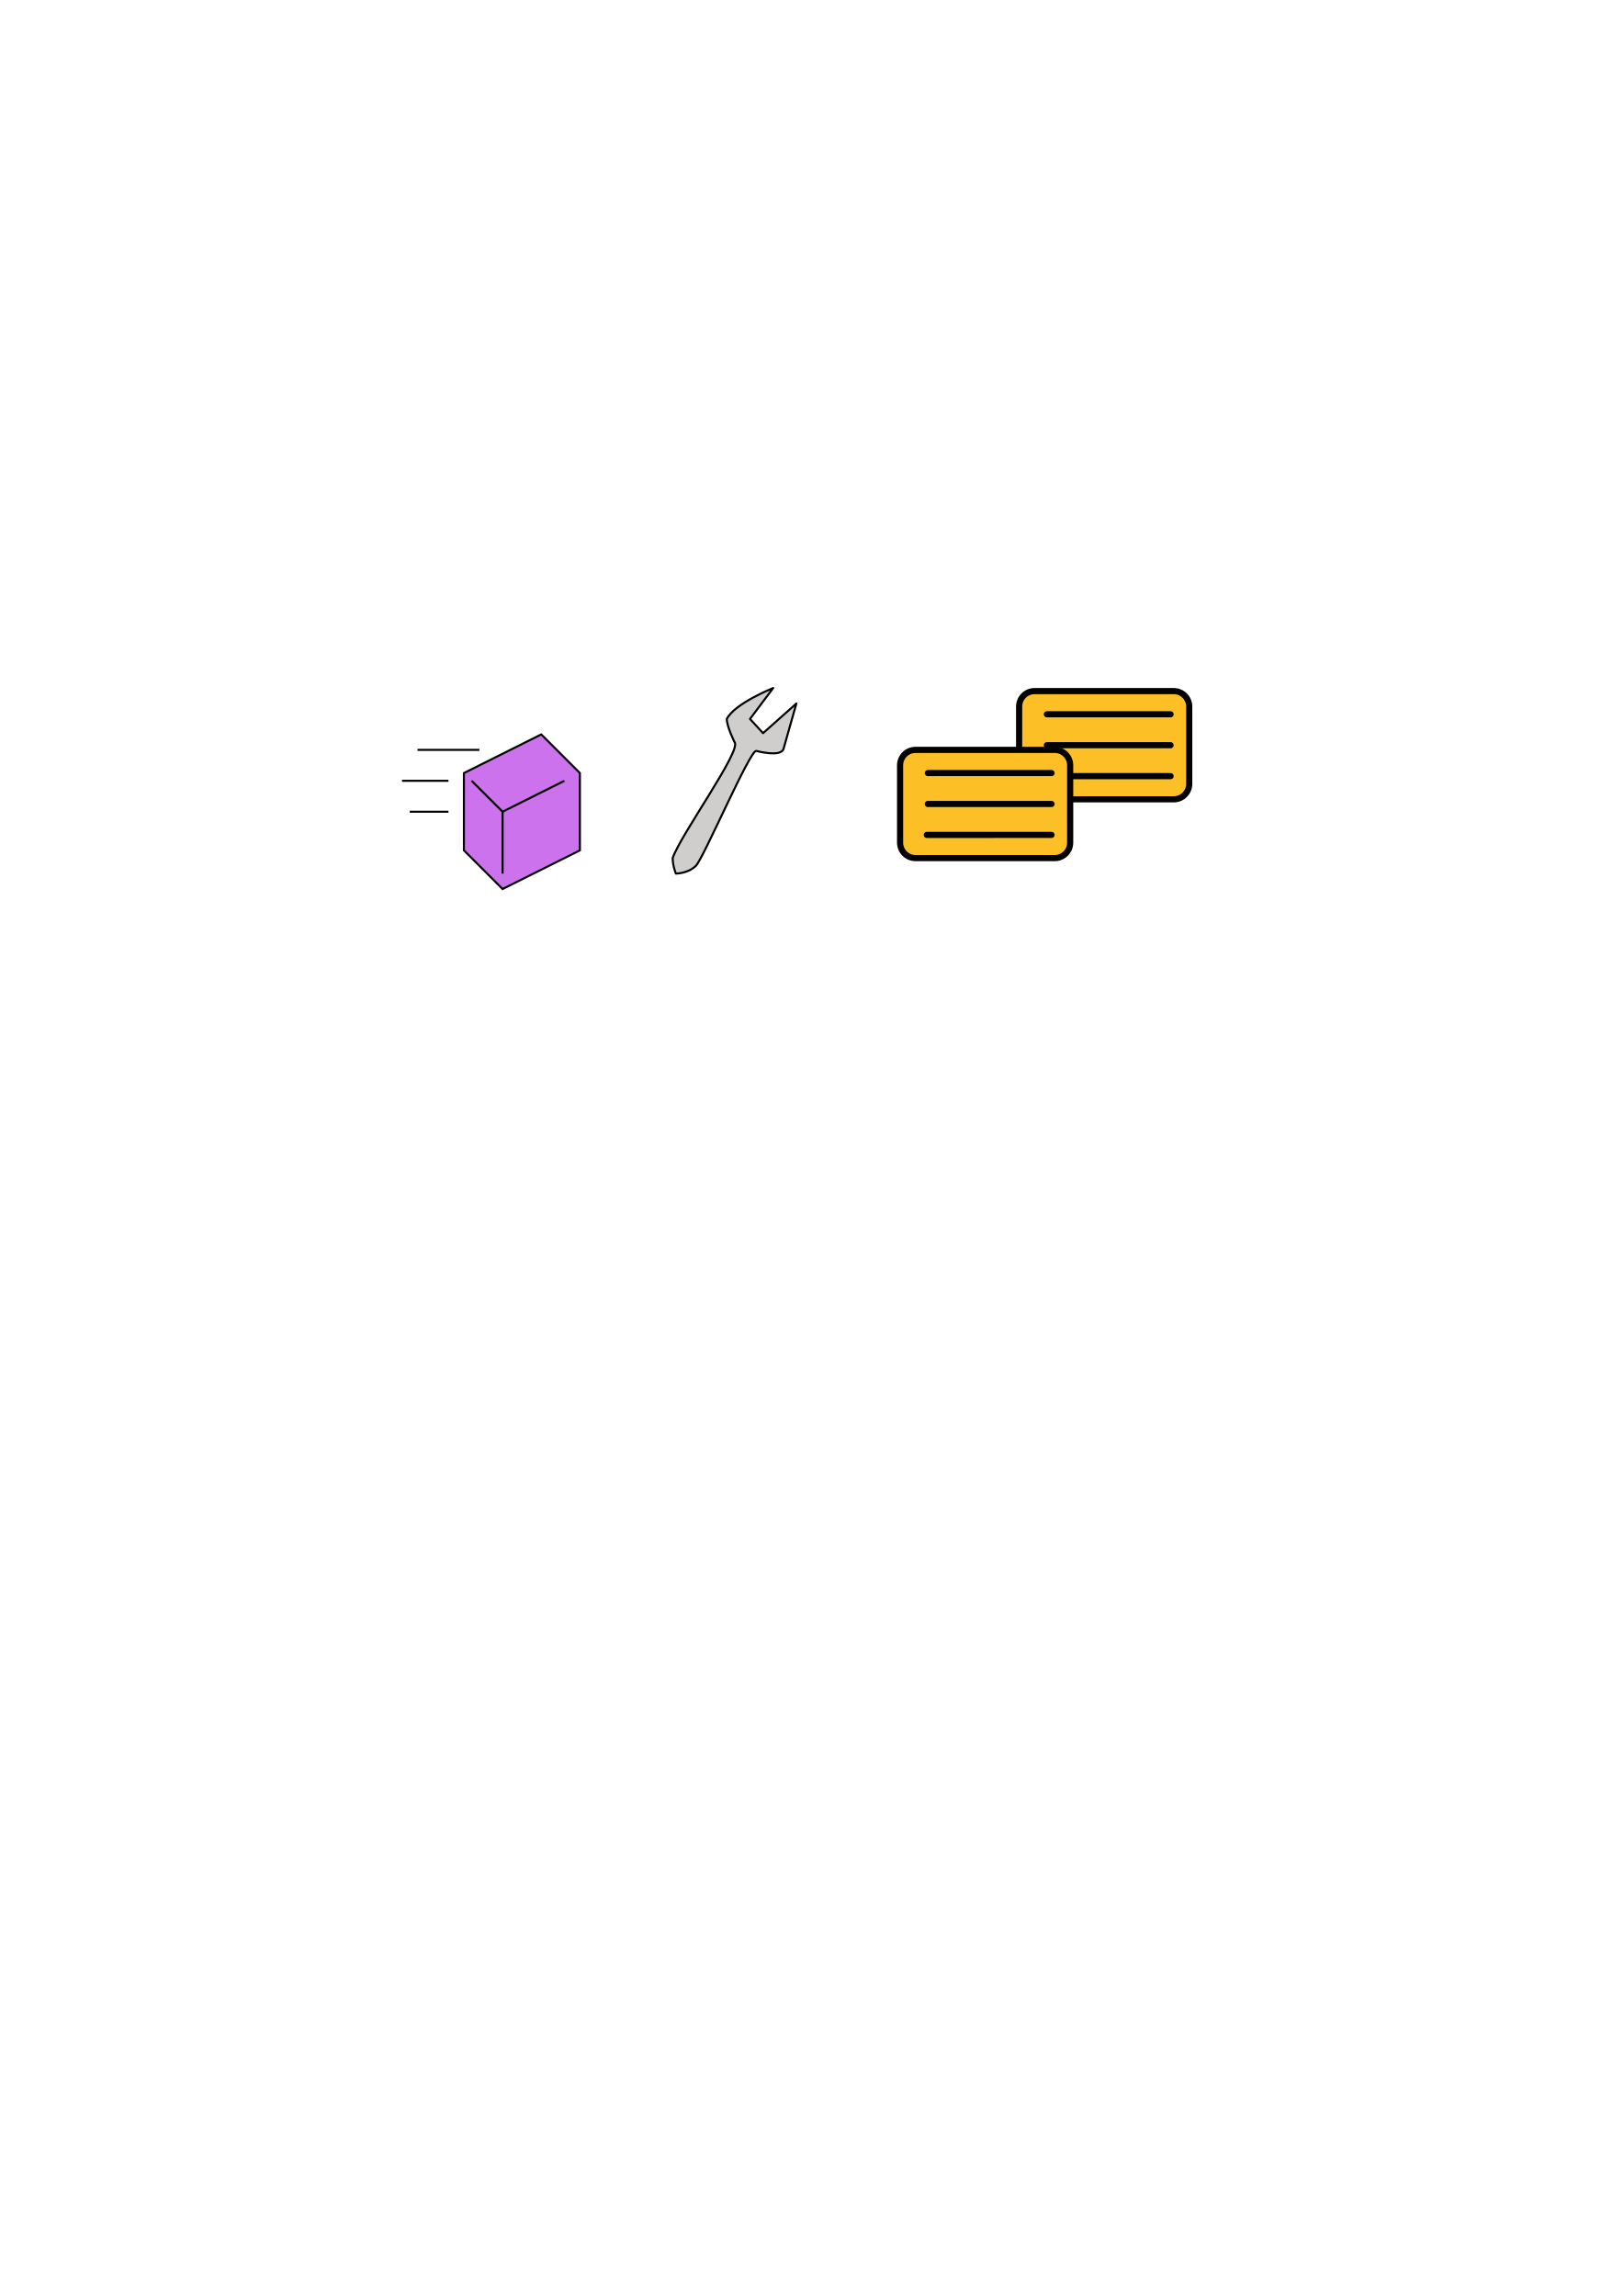
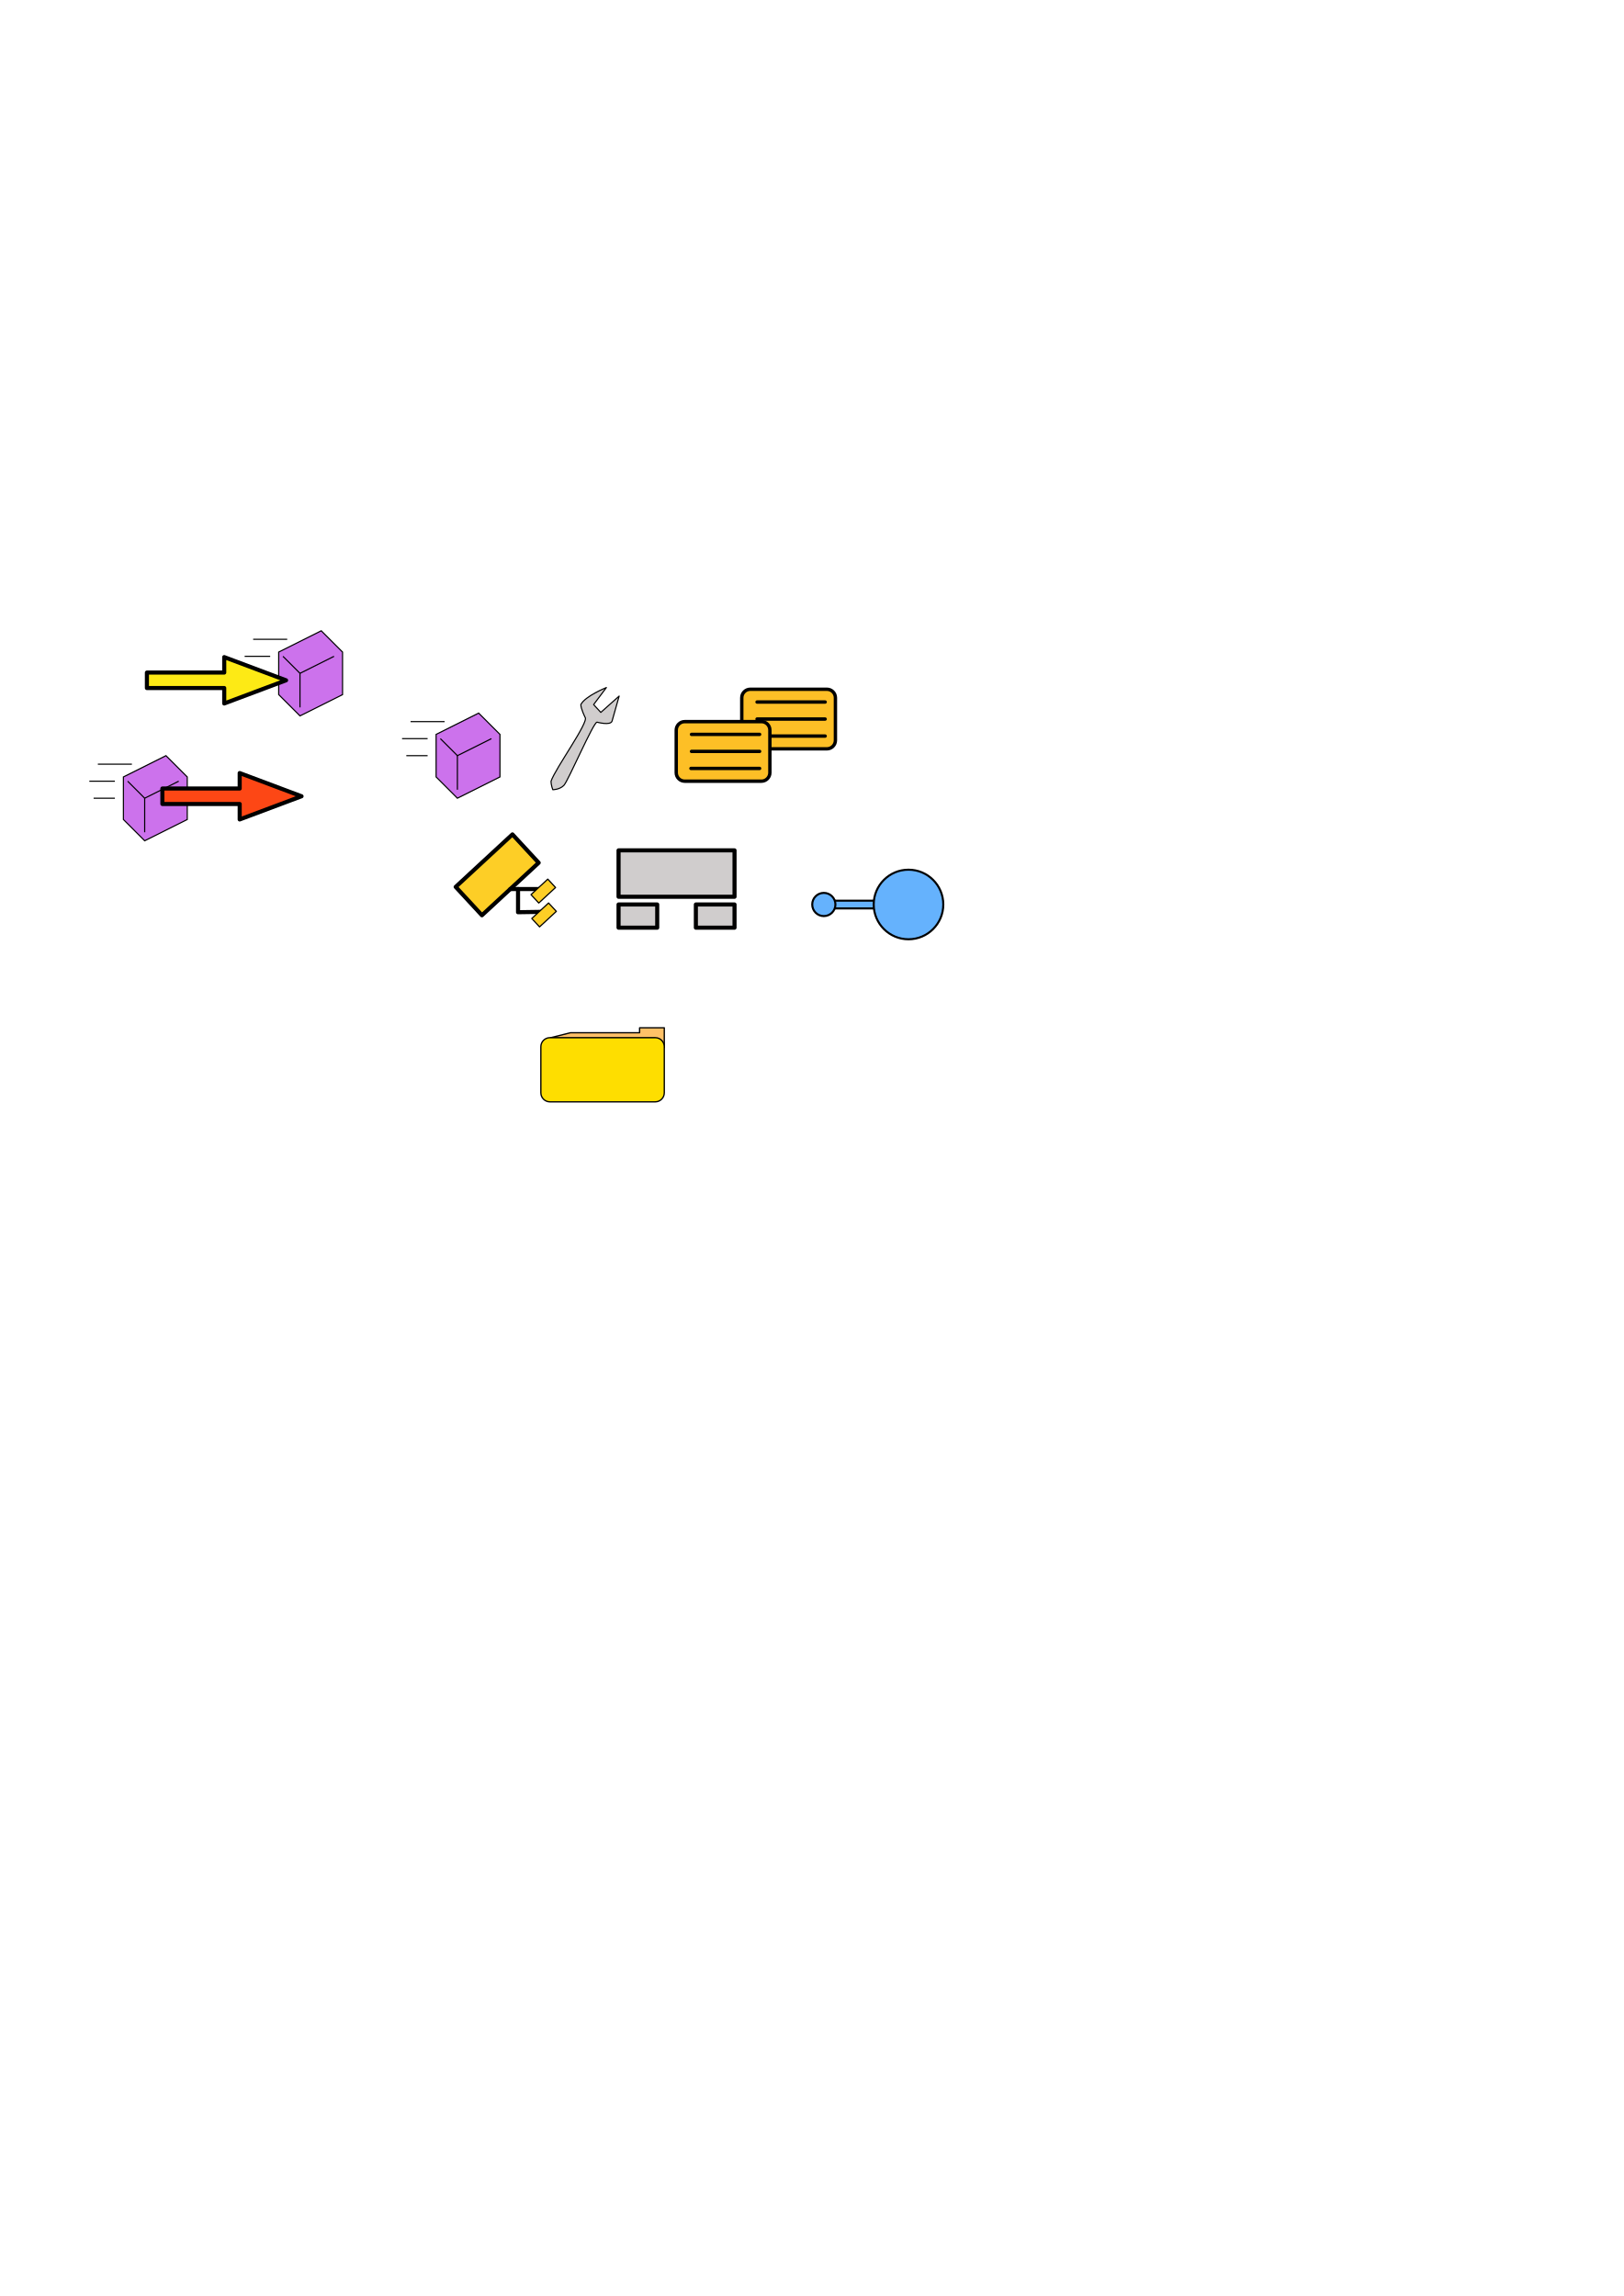
<svg xmlns="http://www.w3.org/2000/svg" width="210mm" height="297mm" viewBox="0 0 210 297" version="1.1" id="svg1">
  <defs id="defs1" />
  <g id="layer1">
-     <rect style="fill:#fdbf26;fill-opacity:1;stroke:#000000;stroke-width:0.794;stroke-linecap:round;stroke-linejoin:round;stroke-dasharray:none;stroke-opacity:1" id="rect8-8" width="22" height="14" x="131.808" y="89.397" ry="2" />
-     <path style="fill:#d0cdcd;fill-opacity:1;stroke:#000000;stroke-width:0.794;stroke-linecap:round;stroke-linejoin:round;stroke-dasharray:none;stroke-opacity:1" d="m 135.397,92.397 h 16" id="path8-2" />
-     <path style="fill:#d0cdcd;fill-opacity:1;stroke:#000000;stroke-width:0.794;stroke-linecap:round;stroke-linejoin:round;stroke-dasharray:none;stroke-opacity:1" d="m 135.397,96.397 h 16" id="path9-4" />
-     <path style="fill:#d0cdcd;fill-opacity:1;stroke:#000000;stroke-width:0.794;stroke-linecap:round;stroke-linejoin:round;stroke-dasharray:none;stroke-opacity:1" d="m 135.265,100.398 16.132,-0.001" id="path10-5" />
-     <path style="fill:#ba40e5;stroke:#000000;stroke-width:0.265;stroke-opacity:1;fill-opacity:0.736" d="M 60,100 V 110 l 5,5 10,-5 -2e-6,-10 -5,-5 z" id="path1" />
-     <path style="fill:none;stroke:#000000;stroke-width:0.265;stroke-opacity:1" d="m 61,101 4,4 8,-4" id="path2" />
-     <path style="fill:none;stroke:#000000;stroke-width:0.265;stroke-opacity:1" d="m 65,105 0,8" id="path3" />
-     <path style="fill:#ba40e5;fill-opacity:0.736;stroke:#000000;stroke-width:0.265;stroke-opacity:1" d="m 54,97 h 8" id="path4" />
-     <path style="fill:#ba40e5;fill-opacity:0.736;stroke:#000000;stroke-width:0.265;stroke-opacity:1" d="M 52,101 H 58" id="path5" />
-     <path style="fill:#ba40e5;fill-opacity:0.736;stroke:#000000;stroke-width:0.265;stroke-opacity:1" d="m 53,105 h 5" id="path6" />
-     <path style="fill:#d0cdcd;fill-opacity:1;stroke:#000000;stroke-width:0.265;stroke-linecap:round;stroke-linejoin:round;stroke-opacity:1" d="m 95,96 c 1,1 -7,12 -8,15 0,1 0.414,2 0.414,2 0,0 1.586,0 2.586,-1 1,-1 7,-15 7.806,-14.868 0,0 3.194,0.868 3.532,-0.265 L 103,91 l -4.311,3.839 -1.689,-1.839 3,-4 c 0,0 -5,2 -6,4 10e-7,1 1,3 1,3 z" id="path7" />
-     <rect style="fill:#fdbf26;fill-opacity:1;stroke:#000000;stroke-width:0.794;stroke-linecap:round;stroke-linejoin:round;stroke-dasharray:none;stroke-opacity:1" id="rect8" width="22" height="14" x="116.411" y="97" ry="2" />
-     <path style="fill:#d0cdcd;fill-opacity:1;stroke:#000000;stroke-width:0.794;stroke-linecap:round;stroke-linejoin:round;stroke-dasharray:none;stroke-opacity:1" d="m 120,100 h 16" id="path8" />
-     <path style="fill:#d0cdcd;fill-opacity:1;stroke:#000000;stroke-width:0.794;stroke-linecap:round;stroke-linejoin:round;stroke-dasharray:none;stroke-opacity:1" d="m 120,104 h 16" id="path9" />
-     <path style="fill:#d0cdcd;fill-opacity:1;stroke:#000000;stroke-width:0.794;stroke-linecap:round;stroke-linejoin:round;stroke-dasharray:none;stroke-opacity:1" d="M 119.868,108.001 136,108" id="path10" />
+     <rect style="fill:#65b2fd;fill-opacity:1;stroke:#000000;stroke-width:0.265;stroke-linecap:round;stroke-linejoin:round;stroke-dasharray:none;stroke-opacity:1" id="rect17" width="6" height="1" x="107.609" y="116.508" />
+     <rect style="fill:#fdbf26;fill-opacity:1;stroke:#000000;stroke-width:0.437;stroke-linecap:round;stroke-linejoin:round;stroke-dasharray:none;stroke-opacity:1" id="rect8-8" width="12.112" height="7.707" x="95.936" y="89.159" ry="1.101" />
+     <path style="fill:#d0cdcd;fill-opacity:1;stroke:#000000;stroke-width:0.437;stroke-linecap:round;stroke-linejoin:round;stroke-dasharray:none;stroke-opacity:1" d="m 97.912,90.811 h 8.808" id="path8-2" />
+     <path style="fill:#d0cdcd;fill-opacity:1;stroke:#000000;stroke-width:0.437;stroke-linecap:round;stroke-linejoin:round;stroke-dasharray:none;stroke-opacity:1" d="m 97.912,93.013 h 8.808" id="path9-4" />
+     <path style="fill:#d0cdcd;fill-opacity:1;stroke:#000000;stroke-width:0.437;stroke-linecap:round;stroke-linejoin:round;stroke-dasharray:none;stroke-opacity:1" d="m 97.839,95.215 8.881,-5.5e-4" id="path10-5" />
+     <path style="fill:#ba40e5;fill-opacity:0.736;stroke:#000000;stroke-width:0.146;stroke-opacity:1" d="m 56.404,94.996 v 5.505 l 2.753,2.753 5.505,-2.753 -10e-7,-5.505 -2.753,-2.753 z" id="path1" />
+     <path style="fill:none;stroke:#000000;stroke-width:0.146;stroke-opacity:1" d="m 56.955,95.547 2.202,2.202 4.404,-2.202" id="path2" />
+     <path style="fill:none;stroke:#000000;stroke-width:0.146;stroke-opacity:1" d="m 59.157,97.749 v 4.404" id="path3" />
+     <path style="fill:#ba40e5;fill-opacity:0.736;stroke:#000000;stroke-width:0.146;stroke-opacity:1" d="m 53.101,93.345 h 4.404" id="path4" />
+     <path style="fill:#ba40e5;fill-opacity:0.736;stroke:#000000;stroke-width:0.146;stroke-opacity:1" d="m 52,95.547 h 3.303" id="path5" />
+     <path style="fill:#ba40e5;fill-opacity:0.736;stroke:#000000;stroke-width:0.146;stroke-opacity:1" d="m 52.551,97.749 h 2.753" id="path6" />
+     <path style="fill:#ba40e5;fill-opacity:0.736;stroke:#000000;stroke-width:0.146;stroke-opacity:1" d="m 36.045,84.348 v 5.505 l 2.753,2.753 5.505,-2.753 -1e-6,-5.505 -2.753,-2.753 z" id="path1-1" />
+     <path style="fill:none;stroke:#000000;stroke-width:0.146;stroke-opacity:1" d="m 36.596,84.899 2.202,2.202 4.404,-2.202" id="path2-4" />
+     <path style="fill:none;stroke:#000000;stroke-width:0.146;stroke-opacity:1" d="m 38.798,87.101 v 4.404" id="path3-2" />
+     <path style="fill:#ba40e5;fill-opacity:0.736;stroke:#000000;stroke-width:0.146;stroke-opacity:1" d="m 32.742,82.697 h 4.404" id="path4-3" />
+     <path style="fill:#ba40e5;fill-opacity:0.736;stroke:#000000;stroke-width:0.146;stroke-opacity:1" d="m 31.641,84.899 h 3.303" id="path5-2" />
+     <path style="fill:#ba40e5;fill-opacity:0.736;stroke:#000000;stroke-width:0.146;stroke-opacity:1" d="m 32.192,87.101 h 2.753" id="path6-2" />
+     <path style="fill:#ba40e5;fill-opacity:0.736;stroke:#000000;stroke-width:0.146;stroke-opacity:1" d="m 15.96,100.502 v 5.505 l 2.753,2.753 5.505,-2.753 -1e-6,-5.505 -2.753,-2.753 z" id="path1-1-7" />
+     <path style="fill:none;stroke:#000000;stroke-width:0.146;stroke-opacity:1" d="m 16.51,101.052 2.202,2.202 4.404,-2.202" id="path2-4-6" />
+     <path style="fill:none;stroke:#000000;stroke-width:0.146;stroke-opacity:1" d="m 18.712,103.254 v 4.404" id="path3-2-1" />
+     <path style="fill:#ba40e5;fill-opacity:0.736;stroke:#000000;stroke-width:0.146;stroke-opacity:1" d="m 12.656,98.85 h 4.404" id="path4-3-8" />
+     <path style="fill:#ba40e5;fill-opacity:0.736;stroke:#000000;stroke-width:0.146;stroke-opacity:1" d="m 11.555,101.052 h 3.303" id="path5-2-9" />
+     <path style="fill:#ba40e5;fill-opacity:0.736;stroke:#000000;stroke-width:0.146;stroke-opacity:1" d="m 12.106,103.254 h 2.753" id="path6-2-2" />
+     <path style="fill:#d0cdcd;fill-opacity:1;stroke:#000000;stroke-width:0.146;stroke-linecap:round;stroke-linejoin:round;stroke-opacity:1" d="m 75.673,92.794 c 0.551,0.551 -3.854,6.606 -4.404,8.258 0,0.551 0.228,1.101 0.228,1.101 0,0 0.873,0 1.424,-0.551 0.551,-0.551 3.854,-8.258 4.297,-8.185 0,0 1.759,0.478 1.944,-0.146 l 0.915,-3.23 -2.373,2.113 -0.93,-1.012 1.652,-2.202 c 0,0 -2.753,1.101 -3.303,2.202 10e-7,0.551 0.551,1.652 0.551,1.652 z" id="path7" />
+     <rect style="fill:#fdbf26;fill-opacity:1;stroke:#000000;stroke-width:0.437;stroke-linecap:round;stroke-linejoin:round;stroke-dasharray:none;stroke-opacity:1" id="rect8" width="12.112" height="7.707" x="87.46" y="93.345" ry="1.101" />
+     <path style="fill:#d0cdcd;fill-opacity:1;stroke:#000000;stroke-width:0.437;stroke-linecap:round;stroke-linejoin:round;stroke-dasharray:none;stroke-opacity:1" d="m 89.436,94.996 h 8.808" id="path8" />
+     <path style="fill:#d0cdcd;fill-opacity:1;stroke:#000000;stroke-width:0.437;stroke-linecap:round;stroke-linejoin:round;stroke-dasharray:none;stroke-opacity:1" d="m 89.436,97.198 h 8.808" id="path9" />
+     <path style="fill:#d0cdcd;fill-opacity:1;stroke:#000000;stroke-width:0.437;stroke-linecap:round;stroke-linejoin:round;stroke-dasharray:none;stroke-opacity:1" d="m 89.363,99.401 8.881,-7.27e-4" id="path10" />
+     <path style="fill:#fdea15;fill-opacity:1;stroke:#000000;stroke-width:0.529;stroke-linecap:round;stroke-linejoin:round;stroke-dasharray:none;stroke-opacity:1" d="m 19,88 v 1 l 10,2e-6 v 2 l 8,-3 -8,-3 v 2 l -10,-2e-6 z" id="path12" />
+     <path style="fill:#fd4715;fill-opacity:1;stroke:#000000;stroke-width:0.529;stroke-linecap:round;stroke-linejoin:round;stroke-dasharray:none;stroke-opacity:1" d="m 21,103 v 1 h 10 v 2 l 8,-3 -8,-3 V 102 h -10 z" id="path12-1" />
+     <rect style="fill:#fdce26;fill-opacity:1;stroke:#000000;stroke-width:0.529;stroke-linecap:round;stroke-linejoin:round;stroke-dasharray:none;stroke-opacity:1" id="rect13" width="10" height="5" x="-34.652" y="124.235" transform="rotate(-42.77465)" />
+     <path style="fill:#fd4715;fill-opacity:1;stroke:#000000;stroke-width:0.529;stroke-linecap:round;stroke-linejoin:round;stroke-dasharray:none;stroke-opacity:1" d="m 66,115 h 4" id="path13" />
+     <path style="fill:none;fill-opacity:1;stroke:#000000;stroke-width:0.529;stroke-linecap:round;stroke-linejoin:round;stroke-dasharray:none;stroke-opacity:1" d="m 67,115 v 3 l 2.935,-0.045" id="path14" />
+     <rect style="fill:#fdce26;fill-opacity:1;stroke:#000000;stroke-width:0.156;stroke-linecap:round;stroke-linejoin:round;stroke-dasharray:none;stroke-opacity:1" id="rect13-3" width="2.956" height="1.478" x="-28.18" y="131.586" transform="rotate(-42.77465)" />
+     <rect style="fill:#fdce26;fill-opacity:1;stroke:#000000;stroke-width:0.156;stroke-linecap:round;stroke-linejoin:round;stroke-dasharray:none;stroke-opacity:1" id="rect13-3-4" width="2.956" height="1.478" x="-30.202" y="133.921" transform="rotate(-42.77465)" />
+     <rect style="fill:#d0cdcd;fill-opacity:1;stroke:#000000;stroke-width:0.529;stroke-linecap:round;stroke-linejoin:round;stroke-dasharray:none;stroke-opacity:1" id="rect14" width="15" height="6" x="80" y="110" />
+     <rect style="fill:#d0cdcd;fill-opacity:1;stroke:#000000;stroke-width:0.529;stroke-linecap:round;stroke-linejoin:round;stroke-dasharray:none;stroke-opacity:1" id="rect15" width="5" height="3" x="80" y="117" />
+     <rect style="fill:#d0cdcd;fill-opacity:1;stroke:#000000;stroke-width:0.529;stroke-linecap:round;stroke-linejoin:round;stroke-dasharray:none;stroke-opacity:1" id="rect15-7" width="5" height="3" x="90" y="117" />
+     <ellipse style="fill:#65b2fd;fill-opacity:1;stroke:#000000;stroke-width:0.265;stroke-linecap:round;stroke-linejoin:round;stroke-dasharray:none;stroke-opacity:1" id="path15" cx="106.548" cy="117" rx="1.5" ry="1.5" />
+     <circle style="fill:#65b2fd;fill-opacity:1;stroke:#000000;stroke-width:0.265;stroke-linecap:round;stroke-linejoin:round;stroke-dasharray:none;stroke-opacity:1" id="path16" cx="117.5" cy="117" r="4.5" />
+     <path style="fill:#ffc167;fill-opacity:1;stroke:#000000;stroke-width:0.169;stroke-linecap:round;stroke-linejoin:round;stroke-dasharray:none;stroke-opacity:1" d="m 71.229,134.229 2.554,-0.639 h 8.939 l -10e-7,-0.639 3.193,1e-5 v 2.554 z" id="path18" />
+     <rect style="fill:#fede00;fill-opacity:1;stroke:#000000;stroke-width:0.169;stroke-linecap:round;stroke-linejoin:round;stroke-dasharray:none;stroke-opacity:1" id="rect18" width="15.963" height="8.301" x="69.952" y="134.229" ry="1.171" />
  </g>
</svg>
